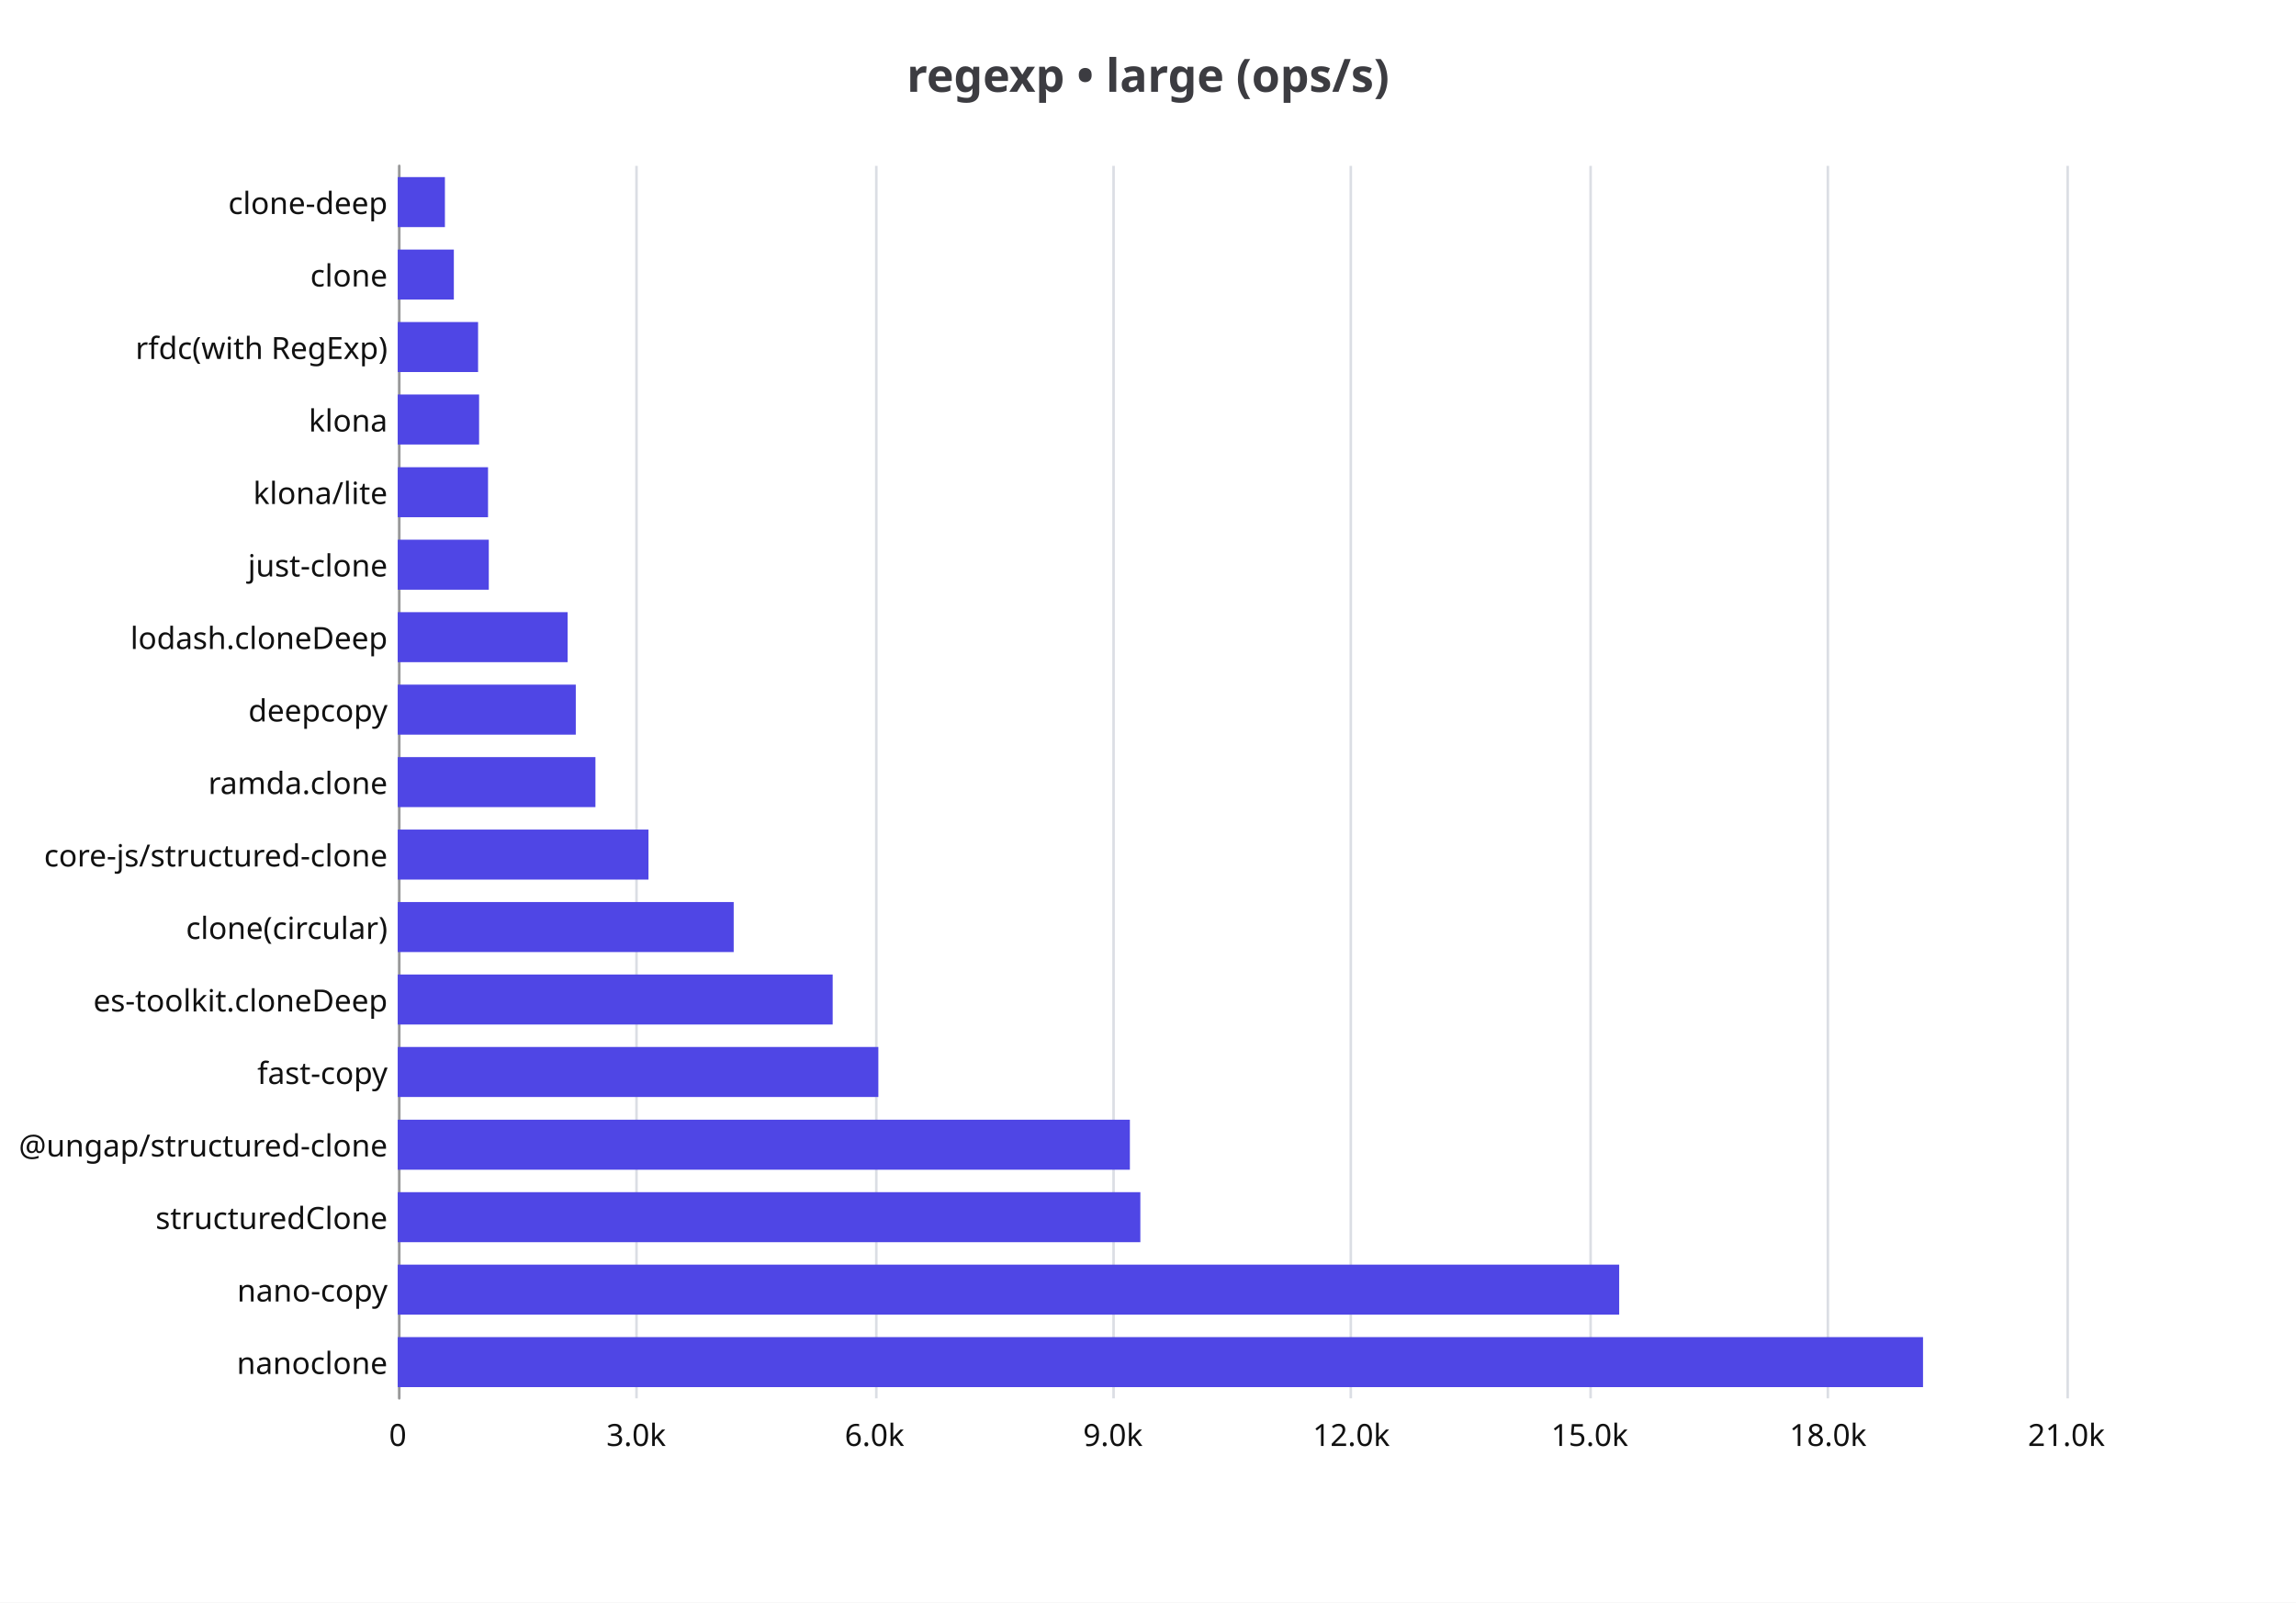
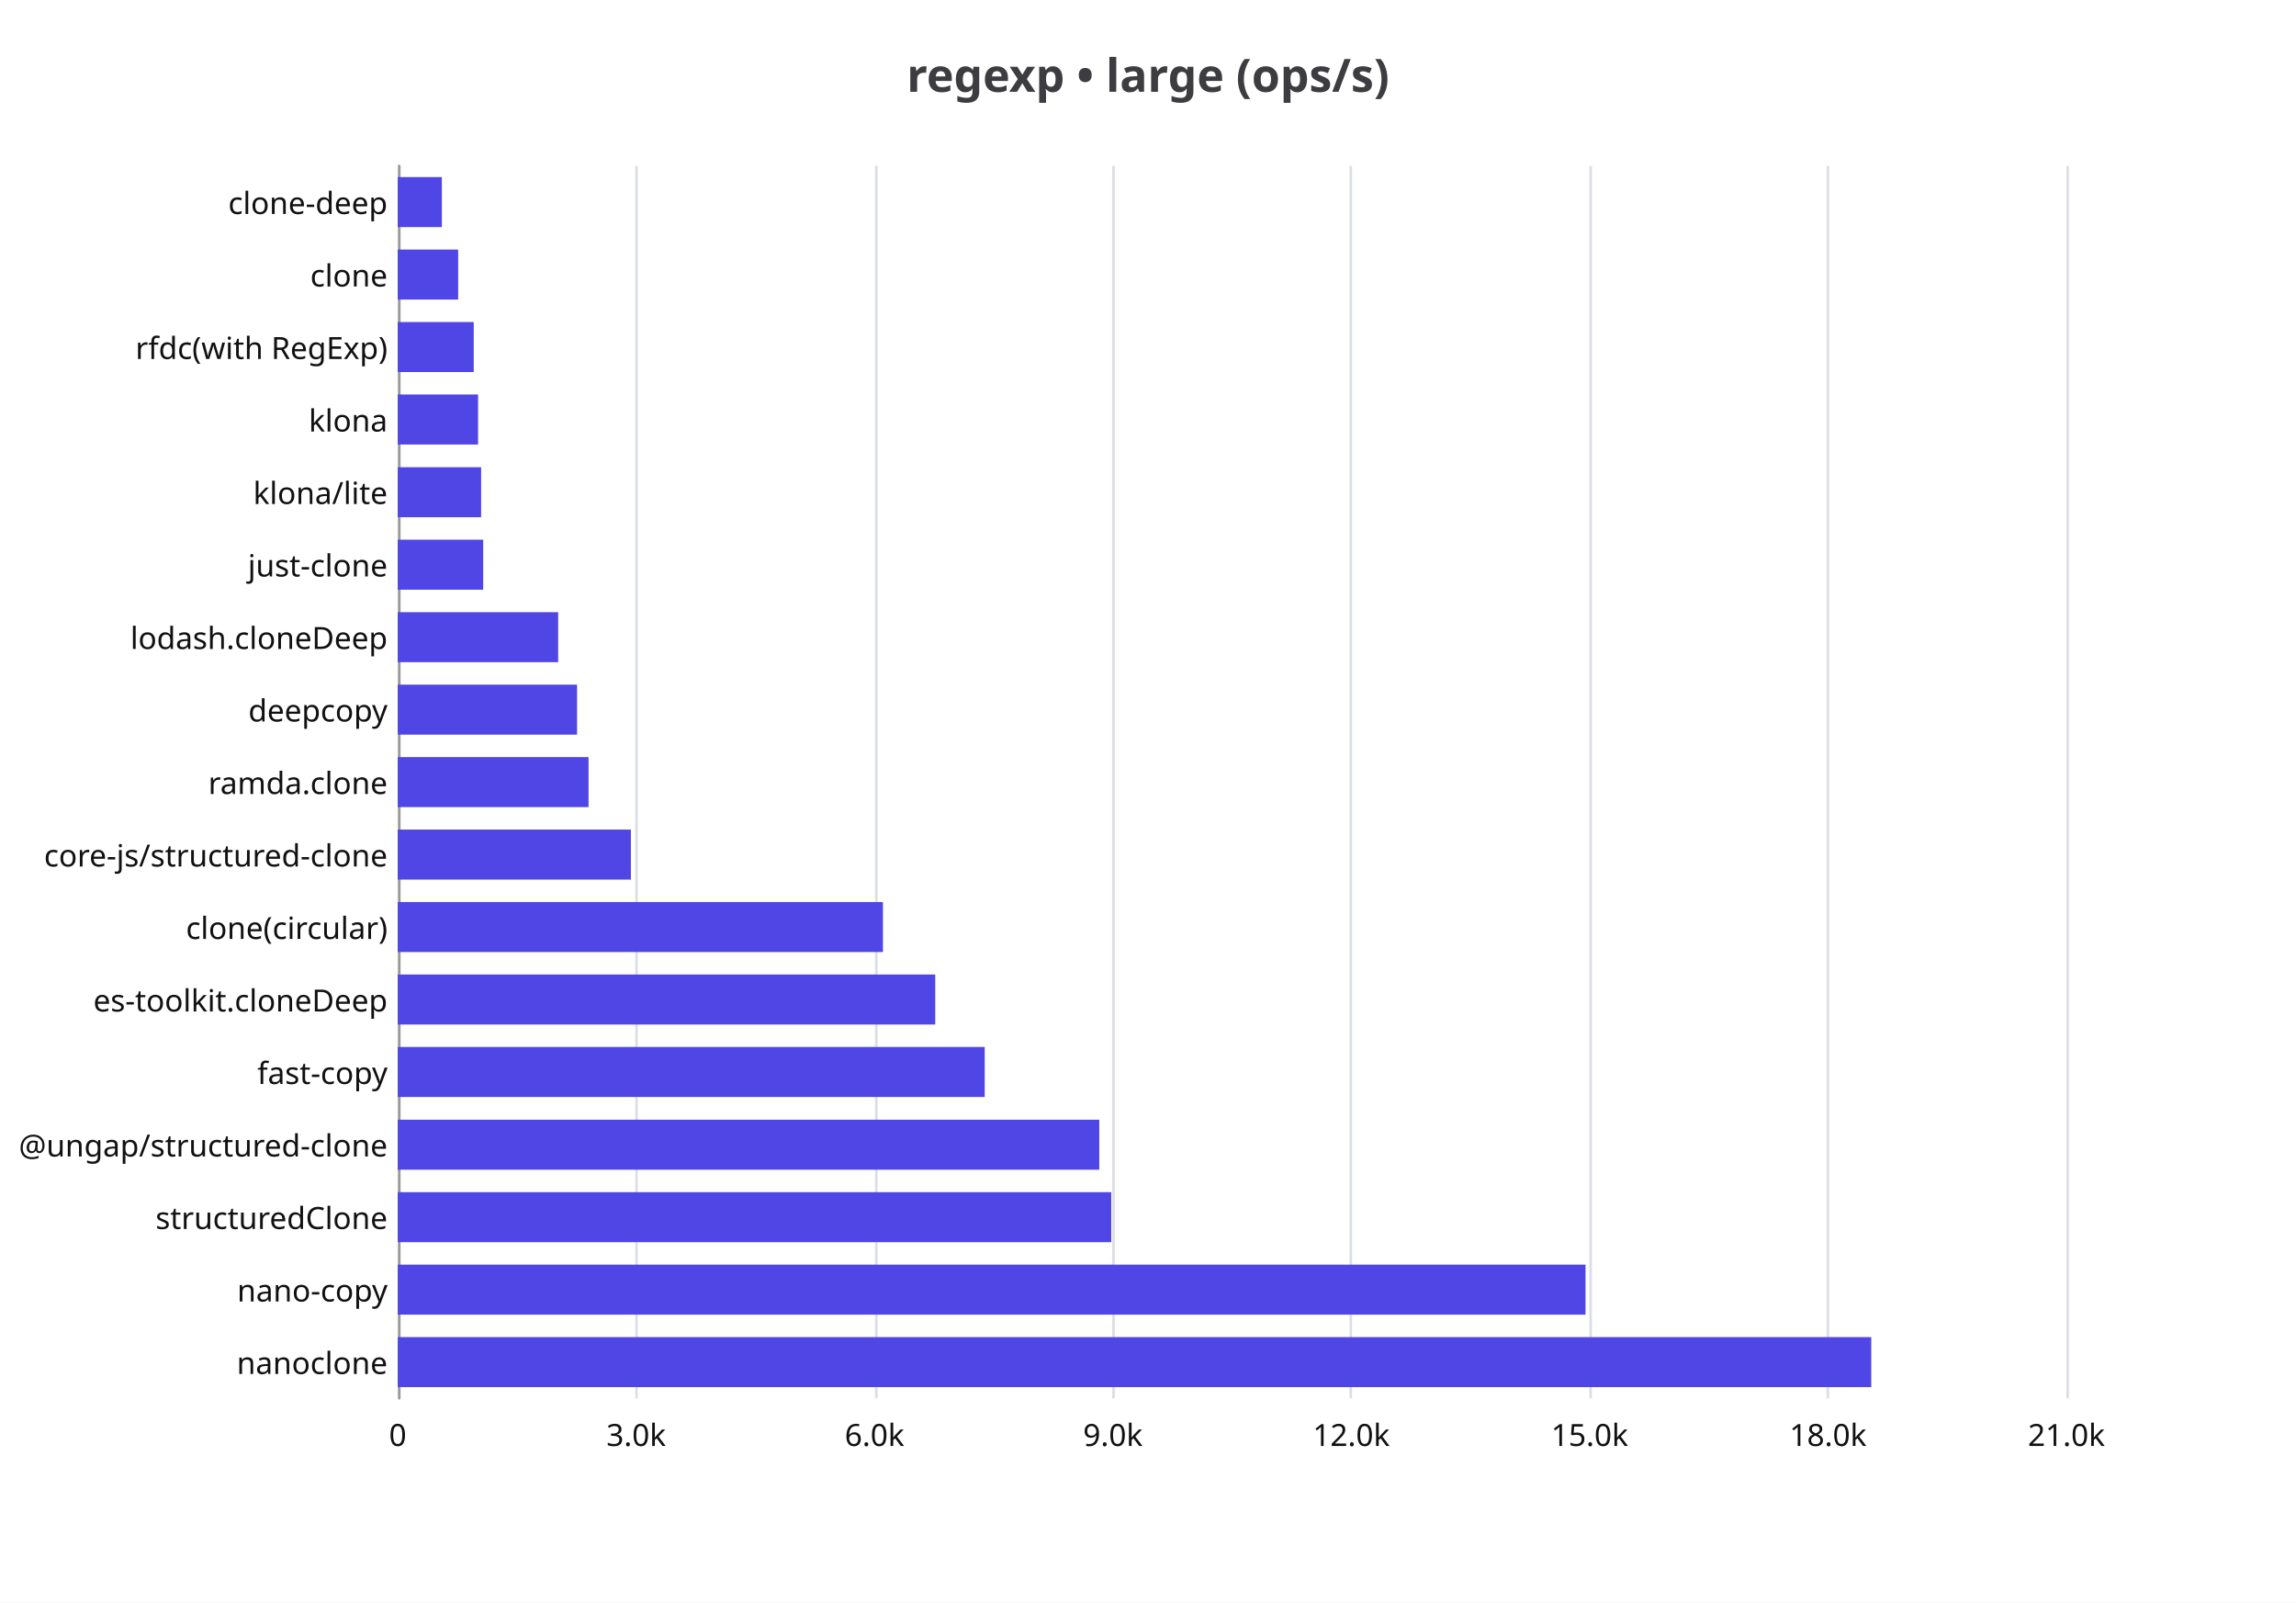
<svg xmlns="http://www.w3.org/2000/svg" width="900" height="628" version="1.1" baseProfile="full" viewBox="0 0 900 628">
  <rect width="900" height="628" x="0" y="0" fill="#ffffff" />
  <path d="M156.5 65L156.5 548" fill="none" pointer-events="visible" stroke="#dbdee4" class="zr5-cls-10" />
  <path d="M249.5 65L249.5 548" fill="none" pointer-events="visible" stroke="#dbdee4" class="zr5-cls-10" />
  <path d="M343.5 65L343.5 548" fill="none" pointer-events="visible" stroke="#dbdee4" class="zr5-cls-10" />
  <path d="M436.5 65L436.5 548" fill="none" pointer-events="visible" stroke="#dbdee4" class="zr5-cls-10" />
  <path d="M529.5 65L529.5 548" fill="none" pointer-events="visible" stroke="#dbdee4" class="zr5-cls-10" />
  <path d="M623.5 65L623.5 548" fill="none" pointer-events="visible" stroke="#dbdee4" class="zr5-cls-10" />
  <path d="M716.5 65L716.5 548" fill="none" pointer-events="visible" stroke="#dbdee4" class="zr5-cls-10" />
  <path d="M810.5 65L810.5 548" fill="none" pointer-events="visible" stroke="#dbdee4" class="zr5-cls-10" />
  <path d="M156.5 548L156.5 65" fill="none" pointer-events="visible" stroke="#999" stroke-linecap="round" class="zr5-cls-10" />
  <text dominant-baseline="central" text-anchor="end" style="font-size:12px;font-family:Microsoft YaHei;" xml:space="preserve" transform="translate(151.92 533.7941)" fill="#111">    nanoclone</text>
  <text dominant-baseline="central" text-anchor="end" style="font-size:12px;font-family:Microsoft YaHei;" xml:space="preserve" transform="translate(151.92 505.3824)" fill="#111">    nano-copy</text>
  <text dominant-baseline="central" text-anchor="end" style="font-size:12px;font-family:Microsoft YaHei;" xml:space="preserve" transform="translate(151.92 476.9706)" fill="#111">    structuredClone</text>
  <text dominant-baseline="central" text-anchor="end" style="font-size:12px;font-family:Microsoft YaHei;" xml:space="preserve" transform="translate(151.92 448.5588)" fill="#111">    @ungap/structured-clone</text>
  <text dominant-baseline="central" text-anchor="end" style="font-size:12px;font-family:Microsoft YaHei;" xml:space="preserve" transform="translate(151.92 420.1471)" fill="#111">    fast-copy</text>
  <text dominant-baseline="central" text-anchor="end" style="font-size:12px;font-family:Microsoft YaHei;" xml:space="preserve" transform="translate(151.92 391.7353)" fill="#111">    es-toolkit.cloneDeep</text>
  <text dominant-baseline="central" text-anchor="end" style="font-size:12px;font-family:Microsoft YaHei;" xml:space="preserve" transform="translate(151.92 363.3235)" fill="#111">    clone(circular)</text>
  <text dominant-baseline="central" text-anchor="end" style="font-size:12px;font-family:Microsoft YaHei;" xml:space="preserve" transform="translate(151.92 334.9118)" fill="#111">    core-js/structured-clone</text>
  <text dominant-baseline="central" text-anchor="end" style="font-size:12px;font-family:Microsoft YaHei;" xml:space="preserve" transform="translate(151.92 306.5)" fill="#111">    ramda.clone</text>
  <text dominant-baseline="central" text-anchor="end" style="font-size:12px;font-family:Microsoft YaHei;" xml:space="preserve" transform="translate(151.92 278.0882)" fill="#111">    deepcopy</text>
  <text dominant-baseline="central" text-anchor="end" style="font-size:12px;font-family:Microsoft YaHei;" xml:space="preserve" transform="translate(151.92 249.6765)" fill="#111">    lodash.cloneDeep</text>
  <text dominant-baseline="central" text-anchor="end" style="font-size:12px;font-family:Microsoft YaHei;" xml:space="preserve" transform="translate(151.92 221.2647)" fill="#111">    just-clone</text>
  <text dominant-baseline="central" text-anchor="end" style="font-size:12px;font-family:Microsoft YaHei;" xml:space="preserve" transform="translate(151.92 192.8529)" fill="#111">    klona/lite</text>
  <text dominant-baseline="central" text-anchor="end" style="font-size:12px;font-family:Microsoft YaHei;" xml:space="preserve" transform="translate(151.92 164.4412)" fill="#111">    klona</text>
  <text dominant-baseline="central" text-anchor="end" style="font-size:12px;font-family:Microsoft YaHei;" xml:space="preserve" transform="translate(151.92 136.0294)" fill="#111">    rfdc(with RegExp)</text>
  <text dominant-baseline="central" text-anchor="end" style="font-size:12px;font-family:Microsoft YaHei;" xml:space="preserve" transform="translate(151.92 107.6176)" fill="#111">    clone</text>
  <text dominant-baseline="central" text-anchor="end" style="font-size:12px;font-family:Microsoft YaHei;" xml:space="preserve" transform="translate(151.92 79.2059)" fill="#111">    clone-deep</text>
  <text dominant-baseline="central" text-anchor="middle" style="font-size:12px;font-family:Microsoft YaHei;" y="6" transform="translate(155.92 556)" fill="#111">0</text>
  <text dominant-baseline="central" text-anchor="middle" style="font-size:12px;font-family:Microsoft YaHei;" y="6" transform="translate(249.36 556)" fill="#111">3.0k</text>
  <text dominant-baseline="central" text-anchor="middle" style="font-size:12px;font-family:Microsoft YaHei;" y="6" transform="translate(342.8 556)" fill="#111">6.0k</text>
  <text dominant-baseline="central" text-anchor="middle" style="font-size:12px;font-family:Microsoft YaHei;" y="6" transform="translate(436.24 556)" fill="#111">9.0k</text>
  <text dominant-baseline="central" text-anchor="middle" style="font-size:12px;font-family:Microsoft YaHei;" y="6" transform="translate(529.68 556)" fill="#111">12.0k</text>
  <text dominant-baseline="central" text-anchor="middle" style="font-size:12px;font-family:Microsoft YaHei;" y="6" transform="translate(623.12 556)" fill="#111">15.0k</text>
  <text dominant-baseline="central" text-anchor="middle" style="font-size:12px;font-family:Microsoft YaHei;" y="6" transform="translate(716.56 556)" fill="#111">18.0k</text>
  <text dominant-baseline="central" text-anchor="middle" style="font-size:12px;font-family:Microsoft YaHei;" y="6" transform="translate(810 556)" fill="#111">21.0k</text>
-   <path d="M155.9 524l597.9 0l0 19.6l-597.9 0Z" fill="#4F46E5" ecmeta_series_index="0" ecmeta_data_index="0" ecmeta_ssr_type="chart" class="zr5-cls-11" />
-   <path d="M155.9 495.6l478.8 0l0 19.6l-478.8 0Z" fill="#4F46E5" ecmeta_series_index="0" ecmeta_data_index="1" ecmeta_ssr_type="chart" class="zr5-cls-11" />
-   <path d="M155.9 467.2l291.1 0l0 19.6l-291.1 0Z" fill="#4F46E5" ecmeta_series_index="0" ecmeta_data_index="2" ecmeta_ssr_type="chart" class="zr5-cls-11" />
-   <path d="M155.9 438.8l287 0l0 19.6l-287 0Z" fill="#4F46E5" ecmeta_series_index="0" ecmeta_data_index="3" ecmeta_ssr_type="chart" class="zr5-cls-11" />
-   <path d="M155.9 410.3l188.4 0l0 19.6l-188.4 0Z" fill="#4F46E5" ecmeta_series_index="0" ecmeta_data_index="4" ecmeta_ssr_type="chart" class="zr5-cls-11" />
-   <path d="M155.9 381.9l170.5 0l0 19.6l-170.5 0Z" fill="#4F46E5" ecmeta_series_index="0" ecmeta_data_index="5" ecmeta_ssr_type="chart" class="zr5-cls-11" />
-   <path d="M155.9 353.5l131.7 0l0 19.6l-131.7 0Z" fill="#4F46E5" ecmeta_series_index="0" ecmeta_data_index="6" ecmeta_ssr_type="chart" class="zr5-cls-11" />
-   <path d="M155.9 325.1l98.3 0l0 19.6l-98.3 0Z" fill="#4F46E5" ecmeta_series_index="0" ecmeta_data_index="7" ecmeta_ssr_type="chart" class="zr5-cls-11" />
-   <path d="M155.9 296.7l77.5 0l0 19.6l-77.5 0Z" fill="#4F46E5" ecmeta_series_index="0" ecmeta_data_index="8" ecmeta_ssr_type="chart" class="zr5-cls-11" />
-   <path d="M155.9 268.3l69.8 0l0 19.6l-69.8 0Z" fill="#4F46E5" ecmeta_series_index="0" ecmeta_data_index="9" ecmeta_ssr_type="chart" class="zr5-cls-11" />
-   <path d="M155.9 239.9l66.6 0l0 19.6l-66.6 0Z" fill="#4F46E5" ecmeta_series_index="0" ecmeta_data_index="10" ecmeta_ssr_type="chart" class="zr5-cls-11" />
-   <path d="M155.9 211.5l35.7 0l0 19.6l-35.7 0Z" fill="#4F46E5" ecmeta_series_index="0" ecmeta_data_index="11" ecmeta_ssr_type="chart" class="zr5-cls-11" />
-   <path d="M155.9 183.1l35.4 0l0 19.6l-35.4 0Z" fill="#4F46E5" ecmeta_series_index="0" ecmeta_data_index="12" ecmeta_ssr_type="chart" class="zr5-cls-11" />
-   <path d="M155.9 154.6l31.9 0l0 19.6l-31.9 0Z" fill="#4F46E5" ecmeta_series_index="0" ecmeta_data_index="13" ecmeta_ssr_type="chart" class="zr5-cls-11" />
-   <path d="M155.9 126.2l31.5 0l0 19.6l-31.5 0Z" fill="#4F46E5" ecmeta_series_index="0" ecmeta_data_index="14" ecmeta_ssr_type="chart" class="zr5-cls-11" />
-   <path d="M155.9 97.8l22 0l0 19.6l-22 0Z" fill="#4F46E5" ecmeta_series_index="0" ecmeta_data_index="15" ecmeta_ssr_type="chart" class="zr5-cls-11" />
-   <path d="M155.9 69.4l18.5 0l0 19.6l-18.5 0Z" fill="#4F46E5" ecmeta_series_index="0" ecmeta_data_index="16" ecmeta_ssr_type="chart" class="zr5-cls-11" />
+   <path d="M155.9 524l577.6 0l0 19.6l-577.6 0Z" fill="#4F46E5" ecmeta_series_index="0" ecmeta_data_index="0" ecmeta_ssr_type="chart" class="zr5-cls-11" />
+   <path d="M155.9 495.6l465.6 0l0 19.6l-465.6 0Z" fill="#4F46E5" ecmeta_series_index="0" ecmeta_data_index="1" ecmeta_ssr_type="chart" class="zr5-cls-11" />
+   <path d="M155.9 467.2l279.7 0l0 19.6l-279.7 0Z" fill="#4F46E5" ecmeta_series_index="0" ecmeta_data_index="2" ecmeta_ssr_type="chart" class="zr5-cls-11" />
+   <path d="M155.9 438.8l275 0l0 19.6l-275 0Z" fill="#4F46E5" ecmeta_series_index="0" ecmeta_data_index="3" ecmeta_ssr_type="chart" class="zr5-cls-11" />
+   <path d="M155.9 410.3l230.1 0l0 19.6l-230.1 0Z" fill="#4F46E5" ecmeta_series_index="0" ecmeta_data_index="4" ecmeta_ssr_type="chart" class="zr5-cls-11" />
+   <path d="M155.9 381.9l210.7 0l0 19.6l-210.7 0Z" fill="#4F46E5" ecmeta_series_index="0" ecmeta_data_index="5" ecmeta_ssr_type="chart" class="zr5-cls-11" />
+   <path d="M155.9 353.5l190.2 0l0 19.6l-190.2 0Z" fill="#4F46E5" ecmeta_series_index="0" ecmeta_data_index="6" ecmeta_ssr_type="chart" class="zr5-cls-11" />
+   <path d="M155.9 325.1l91.4 0l0 19.6l-91.4 0Z" fill="#4F46E5" ecmeta_series_index="0" ecmeta_data_index="7" ecmeta_ssr_type="chart" class="zr5-cls-11" />
+   <path d="M155.9 296.7l74.8 0l0 19.6l-74.8 0Z" fill="#4F46E5" ecmeta_series_index="0" ecmeta_data_index="8" ecmeta_ssr_type="chart" class="zr5-cls-11" />
+   <path d="M155.9 268.3l70.3 0l0 19.6l-70.3 0Z" fill="#4F46E5" ecmeta_series_index="0" ecmeta_data_index="9" ecmeta_ssr_type="chart" class="zr5-cls-11" />
+   <path d="M155.9 239.9l62.9 0l0 19.6l-62.9 0Z" fill="#4F46E5" ecmeta_series_index="0" ecmeta_data_index="10" ecmeta_ssr_type="chart" class="zr5-cls-11" />
+   <path d="M155.9 211.5l33.5 0l0 19.6l-33.5 0Z" fill="#4F46E5" ecmeta_series_index="0" ecmeta_data_index="11" ecmeta_ssr_type="chart" class="zr5-cls-11" />
+   <path d="M155.9 183.1l32.7 0l0 19.6l-32.7 0Z" fill="#4F46E5" ecmeta_series_index="0" ecmeta_data_index="12" ecmeta_ssr_type="chart" class="zr5-cls-11" />
+   <path d="M155.9 154.6l31.5 0l0 19.6l-31.5 0Z" fill="#4F46E5" ecmeta_series_index="0" ecmeta_data_index="13" ecmeta_ssr_type="chart" class="zr5-cls-11" />
+   <path d="M155.9 126.2l29.8 0l0 19.6l-29.8 0Z" fill="#4F46E5" ecmeta_series_index="0" ecmeta_data_index="14" ecmeta_ssr_type="chart" class="zr5-cls-11" />
+   <path d="M155.9 97.8l23.7 0l0 19.6l-23.7 0Z" fill="#4F46E5" ecmeta_series_index="0" ecmeta_data_index="15" ecmeta_ssr_type="chart" class="zr5-cls-11" />
+   <path d="M155.9 69.4l17.3 0l0 19.6l-17.3 0Z" fill="#4F46E5" ecmeta_series_index="0" ecmeta_data_index="16" ecmeta_ssr_type="chart" class="zr5-cls-11" />
  <path d="M-96.8 -5l193.6 0l0 28l-193.6 0Z" transform="translate(450 20)" fill="rgb(0,0,0)" fill-opacity="0" stroke="#3c3c41" stroke-width="0" class="zr5-cls-10" />
  <text dominant-baseline="central" text-anchor="middle" style="font-size:18px;font-family:Microsoft YaHei;font-weight:bold;" xml:space="preserve" y="9" transform="translate(450 20)" fill="#3c3c41">regexp • large (ops/s)</text>
  <style>
.zr5-cls-10:hover {
pointer-events:none;
}
.zr5-cls-11:hover {
cursor:pointer;
fill:rgba(86,77,251,1);
}



</style>
</svg>
